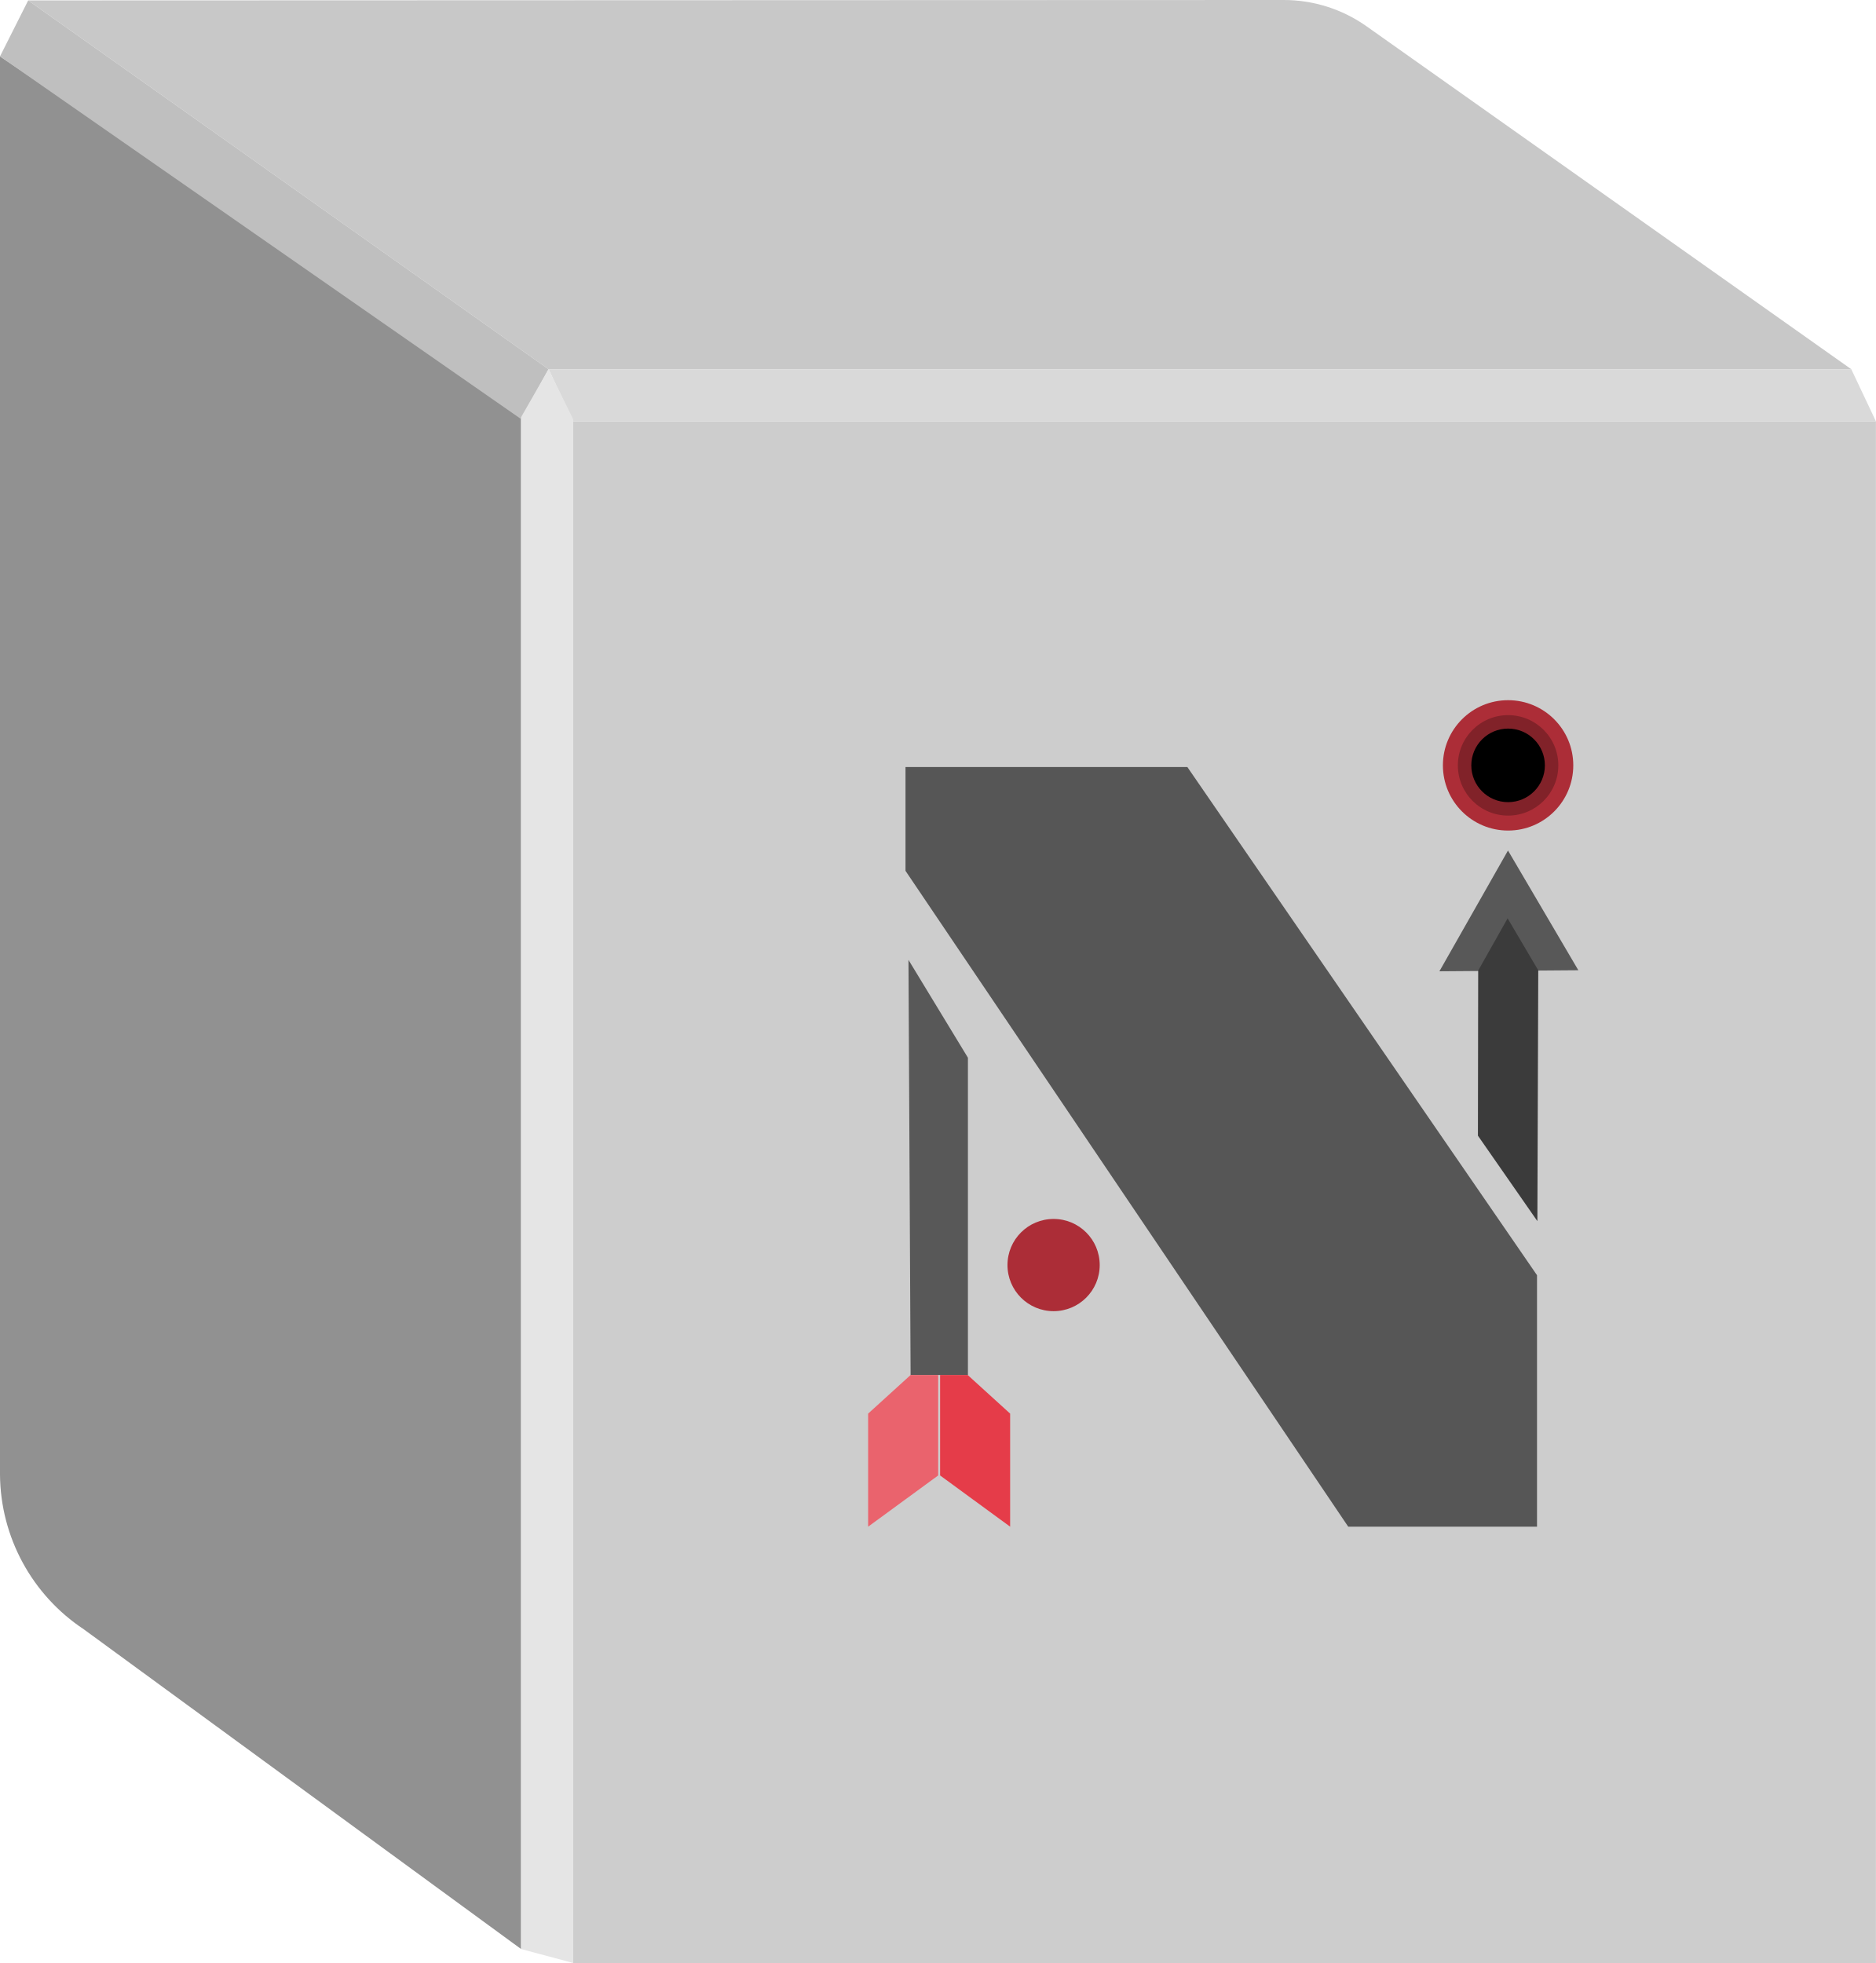
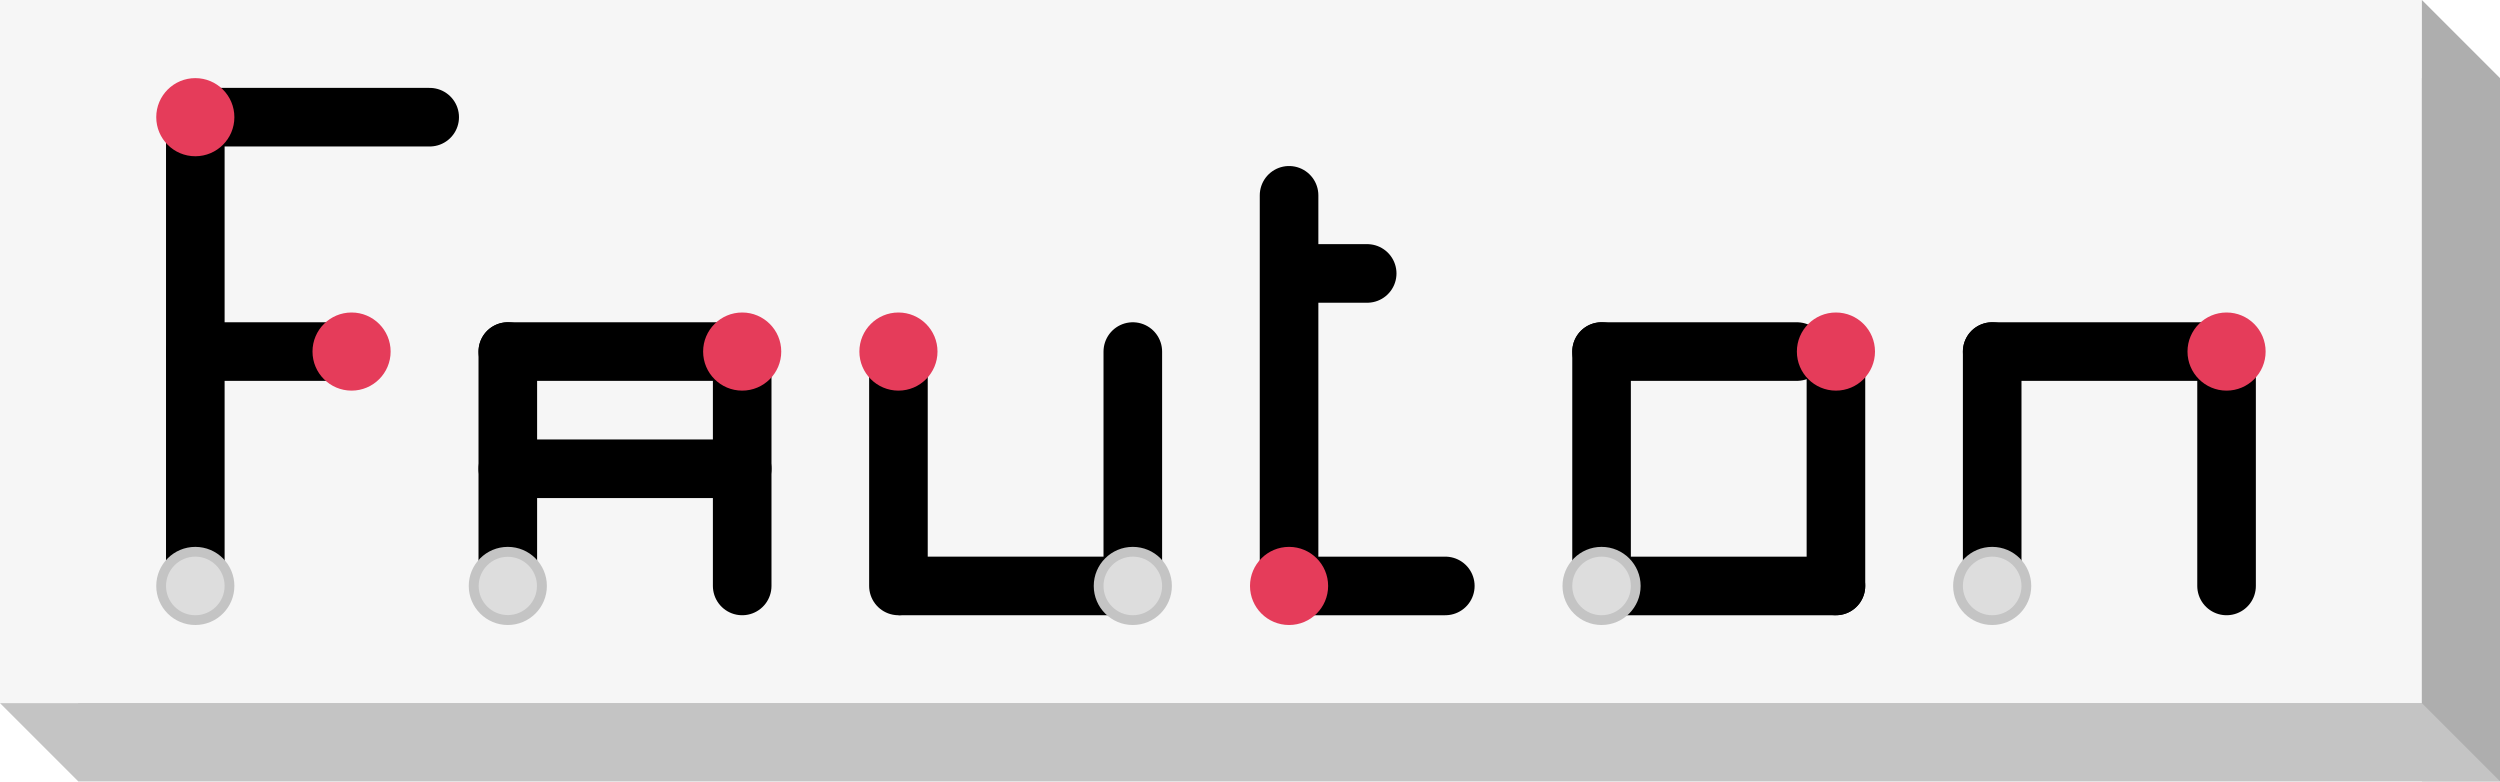
- <svg xmlns="http://www.w3.org/2000/svg" id="Logo_1" data-name="Logo 1" viewBox="0 0 360 376.74">
-   <defs>
-     <style>.cls-1{fill:#cdcdcd;}.cls-2{fill:#919191;}.cls-3{fill:#c8c8c8;}.cls-4{fill:#ac2d37;}.cls-5{fill:#812229;}.cls-6{fill:#585858;}.cls-7{fill:#3b3b3b;}.cls-8{fill:#ea636d;}.cls-9{fill:#e53c49;}.cls-10{fill:#565656;}.cls-11{fill:#d9d9d9;}.cls-12{fill:#bfbfbf;}.cls-13{fill:#e5e5e5;}</style>
-   </defs>
-   <g id="BG">
-     <rect class="cls-1" x="110" y="80.86" width="250" height="295.88" />
-     <path class="cls-2" d="M149.4,428.57,65.5,367.22a35.92,35.92,0,0,1-16.1-29.71V65.33l100,67.6Z" transform="translate(-49.4 -54.51)" />
-     <path class="cls-3" d="M404.68,125.38h-250L54.81,54.59l240.91-.08a27.47,27.47,0,0,1,15.86,5Z" transform="translate(-49.4 -54.51)" />
-   </g>
-   <circle class="cls-4" cx="289.41" cy="146.89" r="12.51" />
-   <circle class="cls-5" cx="289.41" cy="146.89" r="9.64" />
-   <circle cx="289.41" cy="146.89" r="7.06" />
-   <polygon class="cls-6" points="302.89 186.21 276.23 186.41 289.39 163.23 302.89 186.21" />
-   <polygon class="cls-7" points="283.62 217.96 295.03 234.36 295.2 186.23 289.32 176.25 283.67 186.27 283.62 217.96" />
-   <polygon class="cls-6" points="174.34 184.22 185.75 203 185.75 263.89 174.75 263.89 174.34 184.22" />
-   <polygon class="cls-8" points="174.75 263.89 166.6 271.3 166.6 293 180.04 283.17 180.04 263.89 174.75 263.89" />
-   <polygon class="cls-9" points="185.7 263.89 193.85 271.3 193.85 293 180.41 283.17 180.41 263.89 185.7 263.89" />
-   <polygon class="cls-10" points="258.73 293 294.96 293 294.96 244.74 227.86 147.21 173.77 147.21 173.77 167.13 258.73 293" />
-   <circle class="cls-4" cx="202.19" cy="242.79" r="8.85" />
-   <polygon class="cls-11" points="355.27 70.86 360 80.86 110 80.86 105.27 70.86 355.27 70.86" />
-   <polygon class="cls-12" points="5.41 0.08 0 10.82 100 80.43 105.27 70.86 5.41 0.08" />
-   <polyline class="cls-13" points="100 374.06 110 376.74 110 80.47 105.27 70.86 100 80.06" />
+ <svg xmlns="http://www.w3.org/2000/svg" width="32" height="10" viewBox="0 0 32 10" fill="none">
+   <rect x="1" y="1" width="31" height="9" fill="#C4C4C4" />
+   <rect width="31" height="9" fill="#F6F6F6" />
+   <path d="M31 0L32 1V10H31V0Z" fill="#AEAEAE" />
+   <path d="M0 9H31L32 10H1L0 9Z" fill="#C4C4C4" />
+   <path d="M25.5 4.5H28.5" stroke="black" stroke-width="0.75" stroke-linecap="round" />
+   <path d="M25.5 7.5V4.5" stroke="black" stroke-width="0.75" stroke-linecap="round" />
+   <circle cx="25.5" cy="7.5" r="0.5" fill="#C4C4C4" />
+   <circle cx="25.5" cy="7.5" r="0.375" fill="#DDDDDD" />
+   <path d="M28.5 4.5V7.5" stroke="black" stroke-width="0.75" stroke-linecap="round" />
+   <circle cx="28.5" cy="4.5" r="0.5" fill="#E53C5A" />
+   <path d="M20.5 7.5V4.5" stroke="black" stroke-width="0.75" stroke-linecap="round" />
+   <path d="M23.5 7.5H20.5" stroke="black" stroke-width="0.75" stroke-linecap="round" />
+   <circle cx="20.5" cy="7.5" r="0.5" fill="#C4C4C4" />
+   <circle cx="20.5" cy="7.5" r="0.375" fill="#DDDDDD" />
+   <path d="M23.5 4.5V7.5" stroke="black" stroke-width="0.75" stroke-linecap="round" />
+   <path d="M20.5 4.5H23" stroke="black" stroke-width="0.75" stroke-linecap="round" />
+   <circle cx="23.5" cy="4.5" r="0.5" fill="#E53C5A" />
+   <path d="M16.5 7.5V3.5M16.5 2.5V3.5M16.5 3.5H17.5" stroke="black" stroke-width="0.75" stroke-linecap="round" />
+   <path d="M16.5 7.5H18.5" stroke="black" stroke-width="0.75" stroke-linecap="round" />
+   <circle cx="16.5" cy="7.5" r="0.5" fill="#E53C5A" />
+   <path d="M11.5 7.5H14.5" stroke="black" stroke-width="0.75" />
+   <path d="M14.5 7.5V4.5" stroke="black" stroke-width="0.75" stroke-linecap="round" />
+   <path d="M11.5 4.5V7.5" stroke="black" stroke-width="0.75" stroke-linecap="round" />
+   <circle cx="14.5" cy="7.5" r="0.5" fill="#C4C4C4" />
+   <circle cx="14.5" cy="7.5" r="0.375" fill="#DDDDDD" />
+   <path d="M12 4.5C12 4.776 11.776 5 11.5 5C11.224 5 11 4.776 11 4.5C11 4.224 11.224 4 11.5 4C11.776 4 12 4.224 12 4.5Z" fill="#E53C5A" />
+   <path d="M6.5 6H9.5" stroke="black" stroke-width="0.75" stroke-linecap="round" />
+   <path d="M6.5 4.5H9.5" stroke="black" stroke-width="0.75" stroke-linecap="round" />
+   <path d="M6.5 4.5V7.5" stroke="black" stroke-width="0.75" stroke-linecap="round" />
+   <circle cx="6.5" cy="7.5" r="0.5" fill="#C4C4C4" />
+   <circle cx="6.5" cy="7.5" r="0.373" fill="#DDDDDD" />
+   <path d="M9.5 4.5V7.5" stroke="black" stroke-width="0.75" stroke-linecap="round" />
+   <circle cx="9.5" cy="4.5" r="0.5" fill="#E53C5A" />
+   <path d="M2.5 1.5H5.5" stroke="black" stroke-width="0.75" stroke-linecap="round" />
+   <path d="M2.5 1.5L2.5 4.5" stroke="black" stroke-width="0.75" stroke-linecap="round" />
+   <path d="M2.5 4.5L2.5 7.5" stroke="black" stroke-width="0.75" />
+   <path d="M2.5 4.5H4.5" stroke="black" stroke-width="0.75" stroke-linecap="round" />
+   <circle cx="4.5" cy="4.5" r="0.5" fill="#E53C5A" />
+   <path d="M3 7.5C3 7.776 2.776 8 2.5 8C2.224 8 2 7.776 2 7.5C2 7.224 2.224 7 2.5 7C2.776 7 3 7.224 3 7.5Z" fill="#C4C4C4" />
+   <path d="M2.875 7.5C2.875 7.707 2.707 7.875 2.5 7.875C2.293 7.875 2.125 7.707 2.125 7.5C2.125 7.293 2.293 7.125 2.5 7.125C2.707 7.125 2.875 7.293 2.875 7.5Z" fill="#DDDDDD" />
+   <circle cx="2.5" cy="1.5" r="0.5" fill="#E53C5A" />
</svg>
